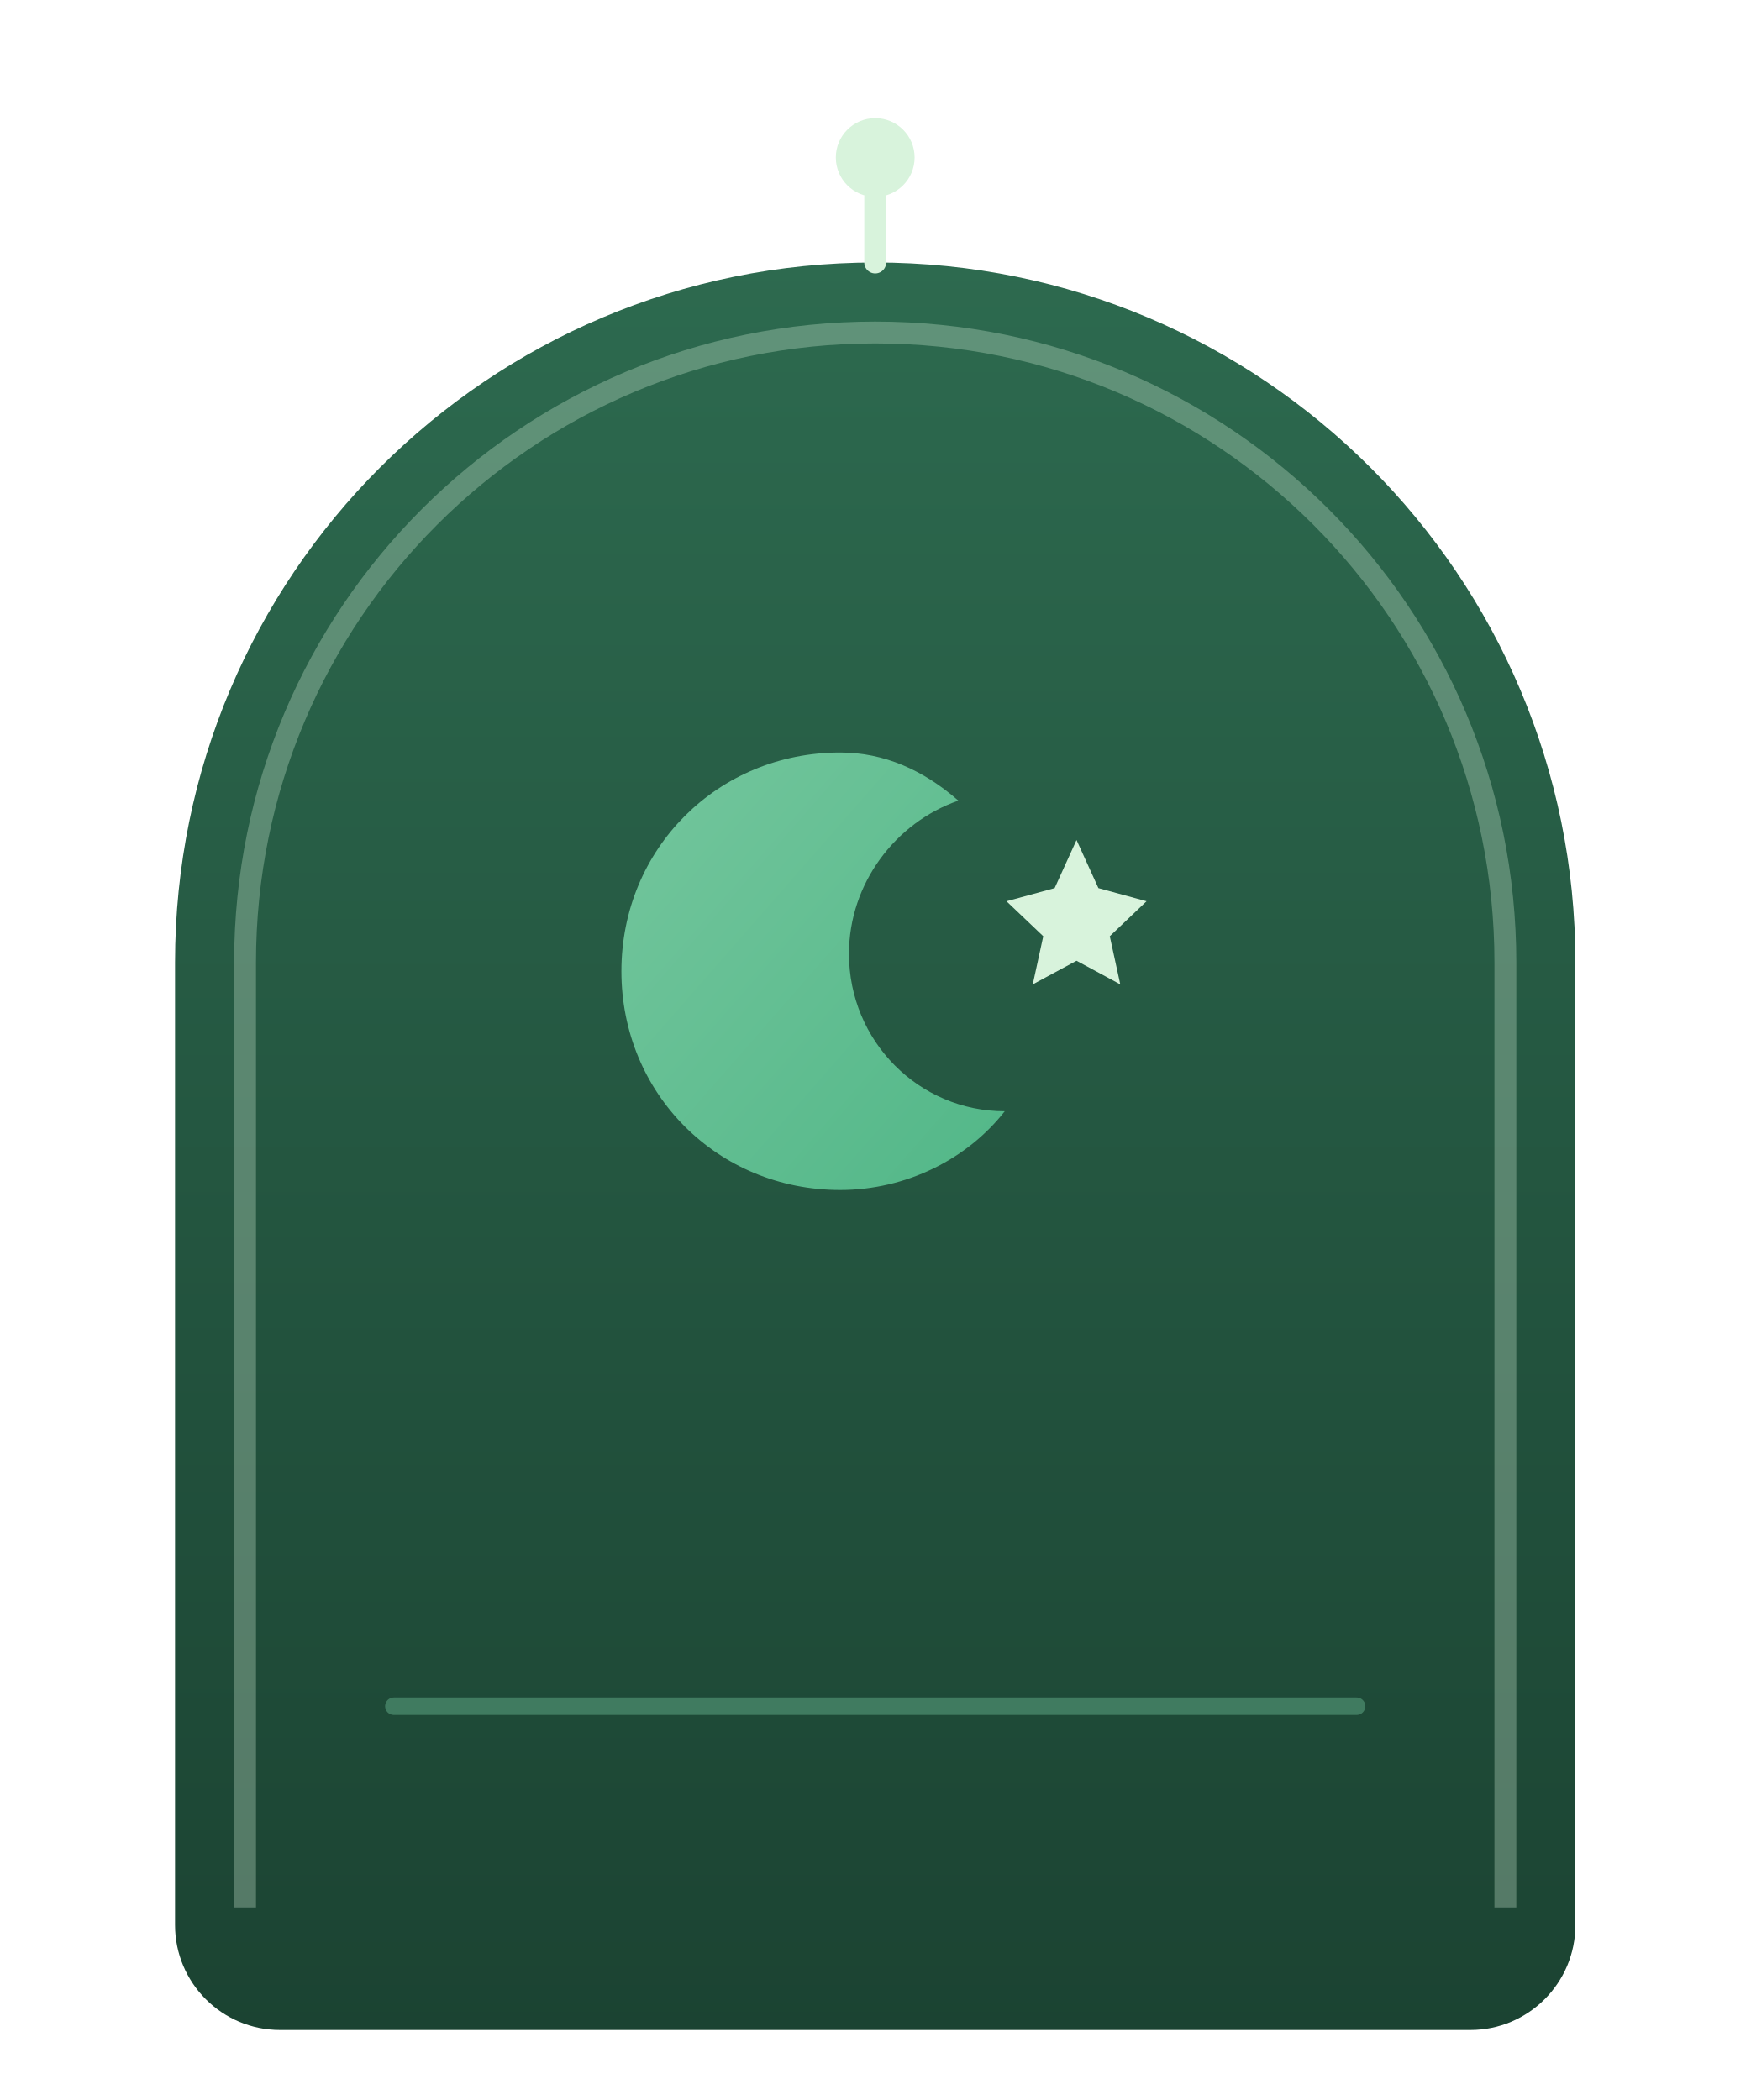
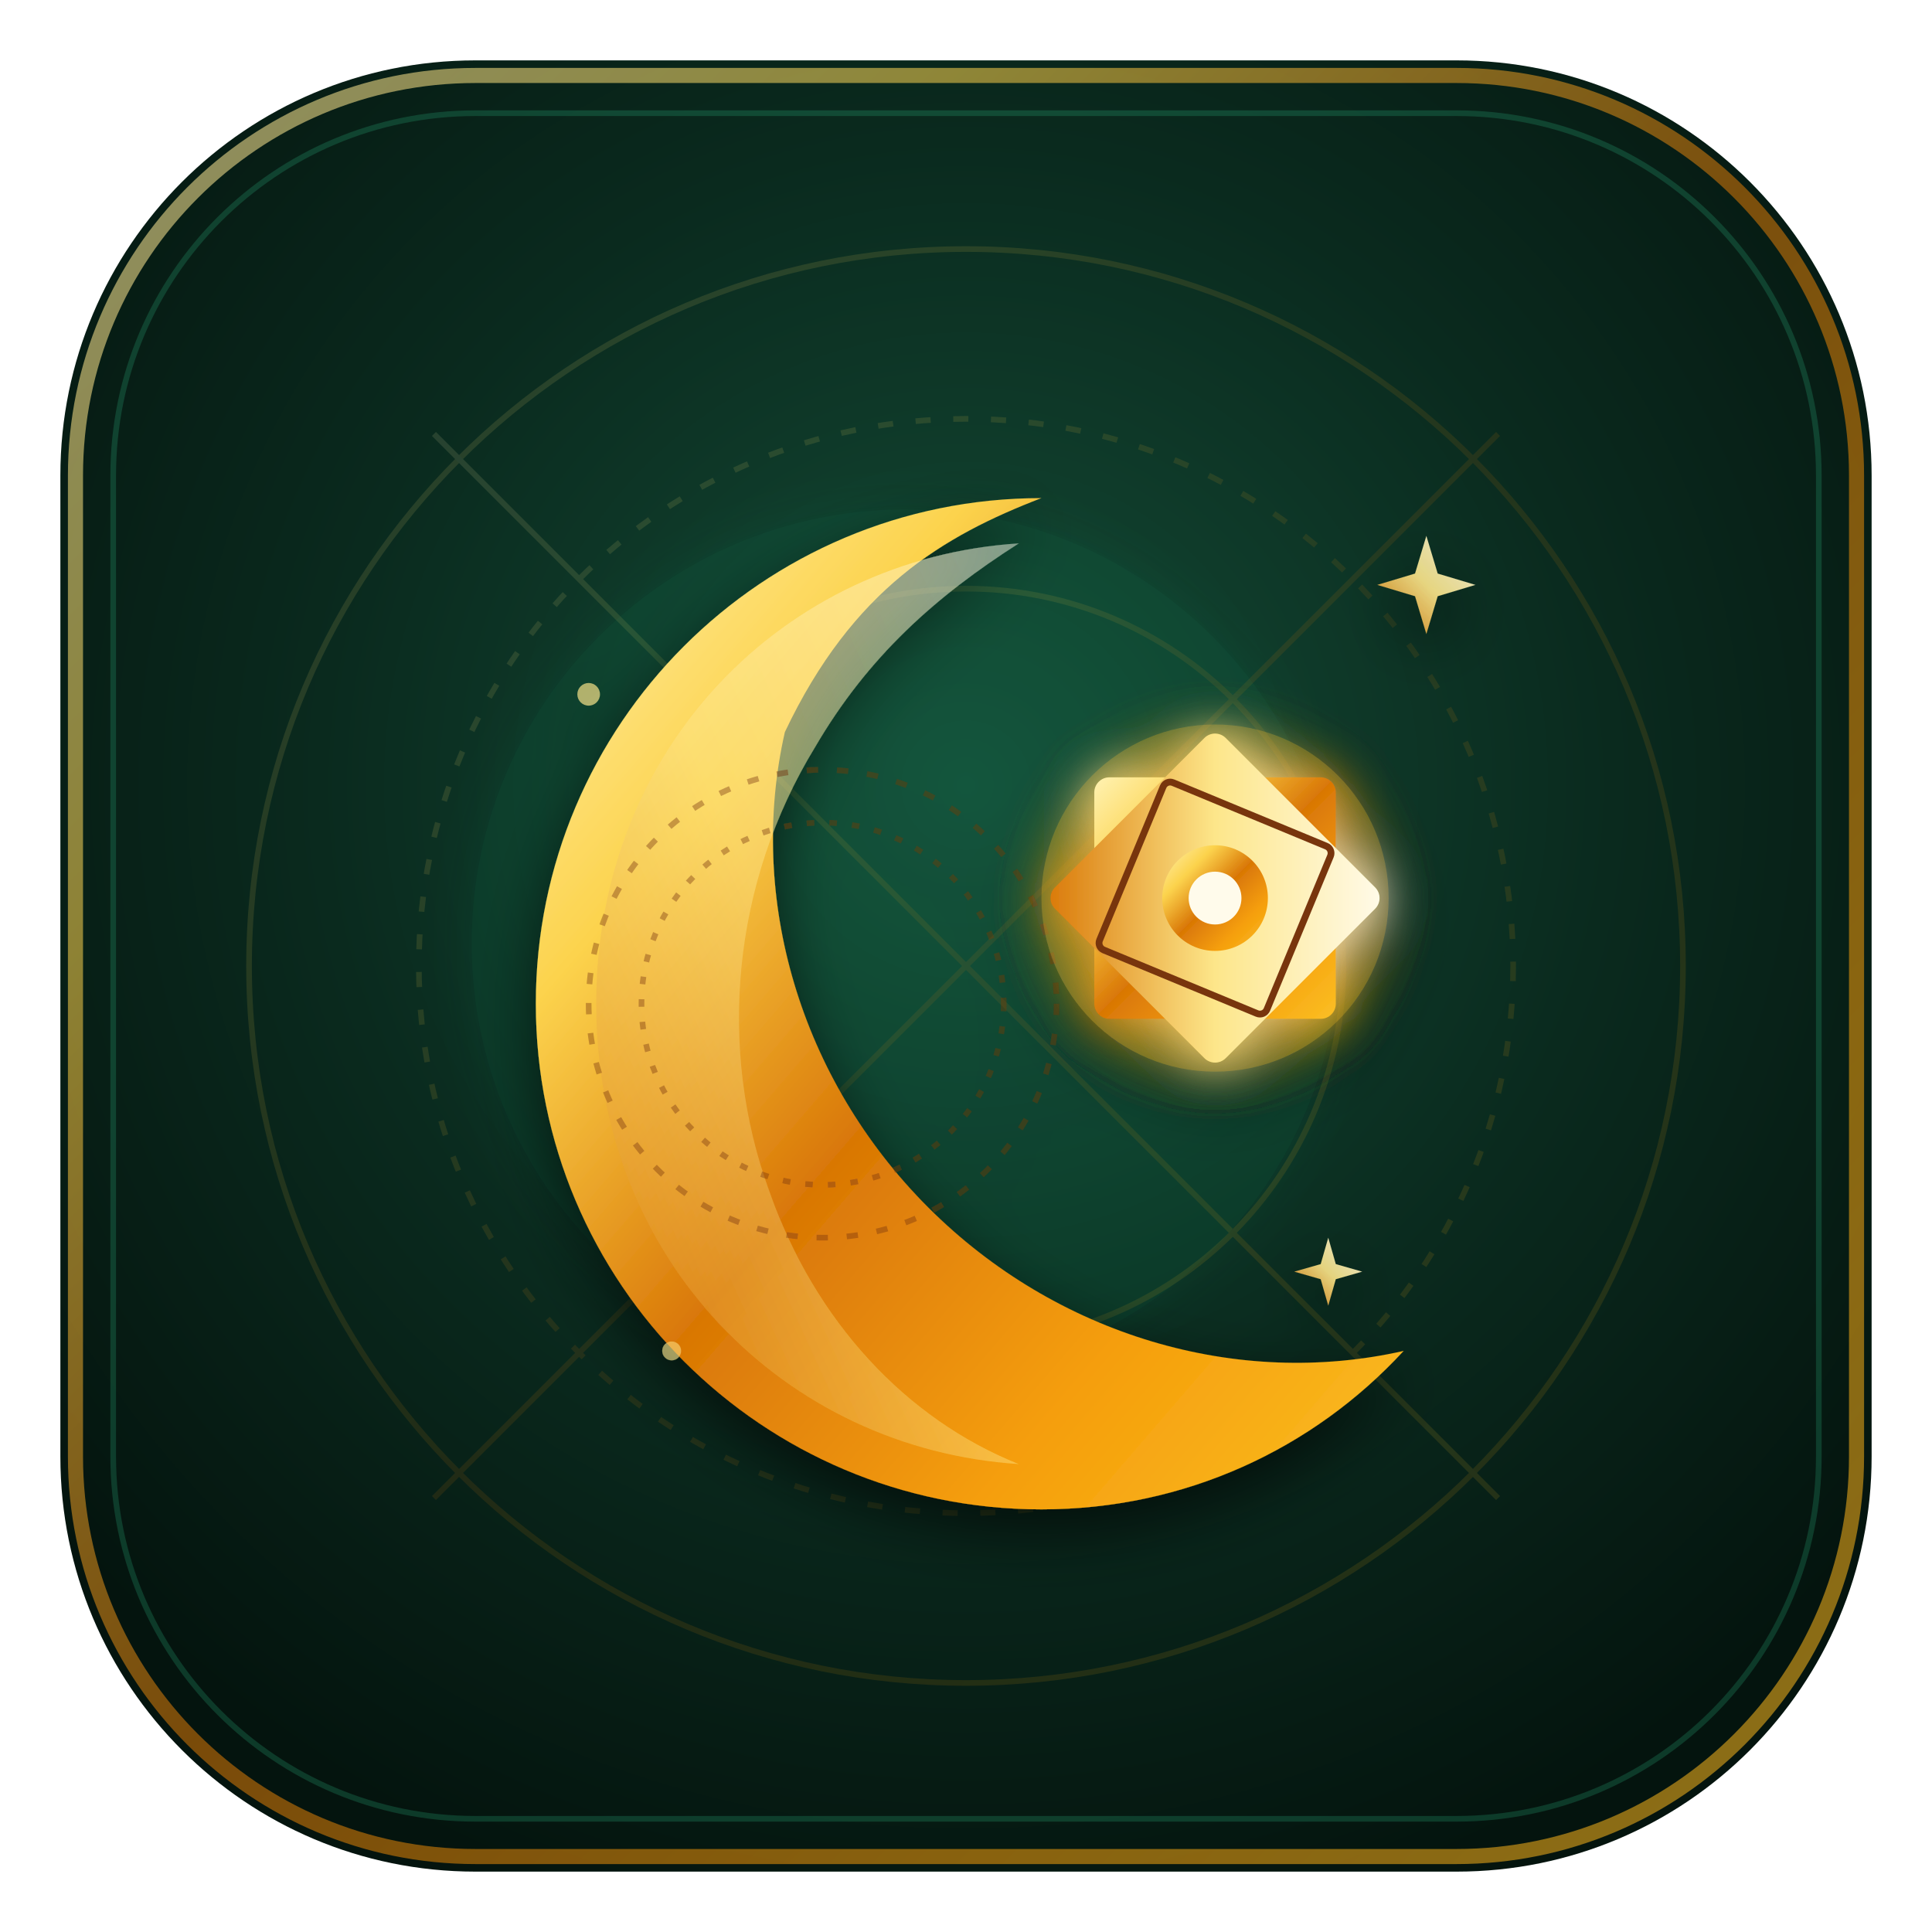
- <svg xmlns="http://www.w3.org/2000/svg" width="200" height="240" viewBox="0 0 200 240">
+ <svg xmlns="http://www.w3.org/2000/svg" viewBox="0 0 512 512" width="100%" height="100%">
  <defs>
-     <linearGradient id="tvBg" x1="0" y1="0" x2="0" y2="1">
-       <stop offset="0%" stop-color="#2D6A4F" />
-       <stop offset="100%" stop-color="#1B4332" />
+     <radialGradient id="bgGlow" cx="50%" cy="40%" r="65%">
+       <stop offset="0%" stop-color="#144d37" />
+       <stop offset="55%" stop-color="#0a2a1e" />
+       <stop offset="100%" stop-color="#04140e" />
+     </radialGradient>
+     <linearGradient id="goldGradient" x1="0%" y1="0%" x2="100%" y2="100%">
+       <stop offset="0%" stop-color="#FFF2B2" />
+       <stop offset="25%" stop-color="#FCD34D" />
+       <stop offset="50%" stop-color="#D97706" />
+       <stop offset="75%" stop-color="#F59E0B" />
+       <stop offset="100%" stop-color="#FBBF24" />
    </linearGradient>
-     <linearGradient id="tvMoonGrad" x1="0" y1="0" x2="1" y2="1">
-       <stop offset="0%" stop-color="#74C69D" />
-       <stop offset="100%" stop-color="#52B788" />
+     <linearGradient id="goldLight" x1="0%" y1="100%" x2="100%" y2="0%">
+       <stop offset="0%" stop-color="#D97706" />
+       <stop offset="50%" stop-color="#FDE68A" />
+       <stop offset="100%" stop-color="#FFFBEB" />
    </linearGradient>
+     <filter id="goldGlow" x="-20%" y="-20%" width="140%" height="140%">
+       <feGaussianBlur stdDeviation="6" result="blur" />
+       <feMerge>
+         <feMergeNode in="blur" />
+         <feMergeNode in="SourceGraphic" />
+       </feMerge>
+     </filter>
+     <filter id="subtleShadow" x="-10%" y="-10%" width="120%" height="120%">
+       <feDropShadow dx="0" dy="6" stdDeviation="8" flood-color="#000000" flood-opacity="0.6" />
+     </filter>
  </defs>
-   <path d="M20 220 V110 C20 65.8 55.8 30 100 30 C144.2 30 180 65.8 180 110 V220 A12 12 0 0 1 168 232 H32 A12 12 0 0 1 20 220 Z" fill="url(#tvBg)" />
-   <path d="M28 218 V110 C28 70.2 60.2 38 100 38 C139.8 38 172 70.2 172 110 V218" fill="none" stroke="#D8F3DC" stroke-width="2.5" stroke-opacity="0.3" />
-   <circle cx="100" cy="18" r="4.5" fill="#D8F3DC" />
-   <line x1="100" y1="22.5" x2="100" y2="30" stroke="#D8F3DC" stroke-width="2.5" stroke-linecap="round" />
-   <path d="M96 86 C82 86 71 97 71 111 C71 125 82 136 96 136 C103.5 136 110.5 132.5 114.8 127 C105 127 97 119 97 109 C97 101 102.3 94 109.5 91.5 C105.5 88 101 86 96 86 Z" fill="url(#tvMoonGrad)" />
-   <path d="M123 96 L125.5 101.5 L131 103 L126.8 107 L128 112.5 L123 109.8 L118 112.5 L119.2 107 L115 103 L120.5 101.5 Z" fill="#D8F3DC" />
-   <line x1="45" y1="195" x2="155" y2="195" stroke="#74C69D" stroke-width="2" stroke-linecap="round" stroke-opacity="0.4" />
+   <rect x="16" y="16" width="480" height="480" rx="110" ry="110" fill="url(#bgGlow)" />
+   <rect x="20" y="20" width="472" height="472" rx="106" ry="106" fill="none" stroke="url(#goldGradient)" stroke-width="4" stroke-opacity="0.55" />
+   <rect x="30" y="30" width="452" height="452" rx="96" ry="96" fill="none" stroke="#34D399" stroke-width="1.5" stroke-opacity="0.2" />
+   <g opacity="0.12" stroke="url(#goldGradient)" stroke-width="1.5">
+     <circle cx="256" cy="256" r="190" fill="none" />
+     <circle cx="256" cy="256" r="145" fill="none" stroke-dasharray="4 6" />
+     <circle cx="256" cy="256" r="100" fill="none" />
+     <line x1="256" y1="56" x2="256" y2="456" />
+     <line x1="56" y1="256" x2="456" y2="256" />
+     <line x1="115" y1="115" x2="397" y2="397" />
+     <line x1="115" y1="397" x2="397" y2="115" />
+   </g>
+   <circle cx="240" cy="250" r="115" fill="#10B981" opacity="0.08" filter="url(#goldGlow)" />
+   <g filter="url(#subtleShadow)">
+     <path d="M 276 132               C 202 132 142 192 142 266               C 142 340 202 400 276 400               C 314 400 348 384 372 358               C 328 368 280 354 246 320               C 212 286 198 238 208 194               C 226 156 250 142 276 132 Z" fill="url(#goldGradient)" />
+     <path d="M 270 144               C 208 148 158 198 158 266               C 158 334 208 384 270 388               C 240 376 216 350 204 316               C 190 278 194 234 216 198               C 230 174 248 158 270 144 Z" fill="url(#goldLight)" opacity="0.45" />
+     <g opacity="0.4" stroke="#78350F" stroke-width="1.5" fill="none">
+       <circle cx="218" cy="266" r="48" stroke-dasharray="2 4" />
+       <circle cx="218" cy="266" r="62" stroke-dasharray="3 5" />
+     </g>
+     <g transform="translate(322, 238)" filter="url(#goldGlow)">
+       <circle cx="0" cy="0" r="46" fill="#FBBF24" opacity="0.25" />
+       <rect x="-32" y="-32" width="64" height="64" rx="4" ry="4" fill="url(#goldGradient)" transform="rotate(0)" />
+       <rect x="-32" y="-32" width="64" height="64" rx="4" ry="4" fill="url(#goldLight)" transform="rotate(45)" />
+       <rect x="-24" y="-24" width="48" height="48" rx="2" ry="2" fill="none" stroke="#78350F" stroke-width="1.8" transform="rotate(22.5)" />
+       <circle cx="0" cy="0" r="14" fill="url(#goldGradient)" />
+       <circle cx="0" cy="0" r="7" fill="#FFFBEB" />
+     </g>
+     <g fill="url(#goldLight)" opacity="0.9">
+       <polygon points="378,142 381,152 391,155 381,158 378,168 375,158 365,155 375,152" />
+       <polygon points="352,328 354,335 361,337 354,339 352,346 350,339 343,337 350,335" />
+       <circle cx="156" cy="184" r="3" fill="#FDE68A" opacity="0.75" />
+       <circle cx="178" cy="358" r="2.5" fill="#FDE68A" opacity="0.6" />
+     </g>
+   </g>
</svg>
